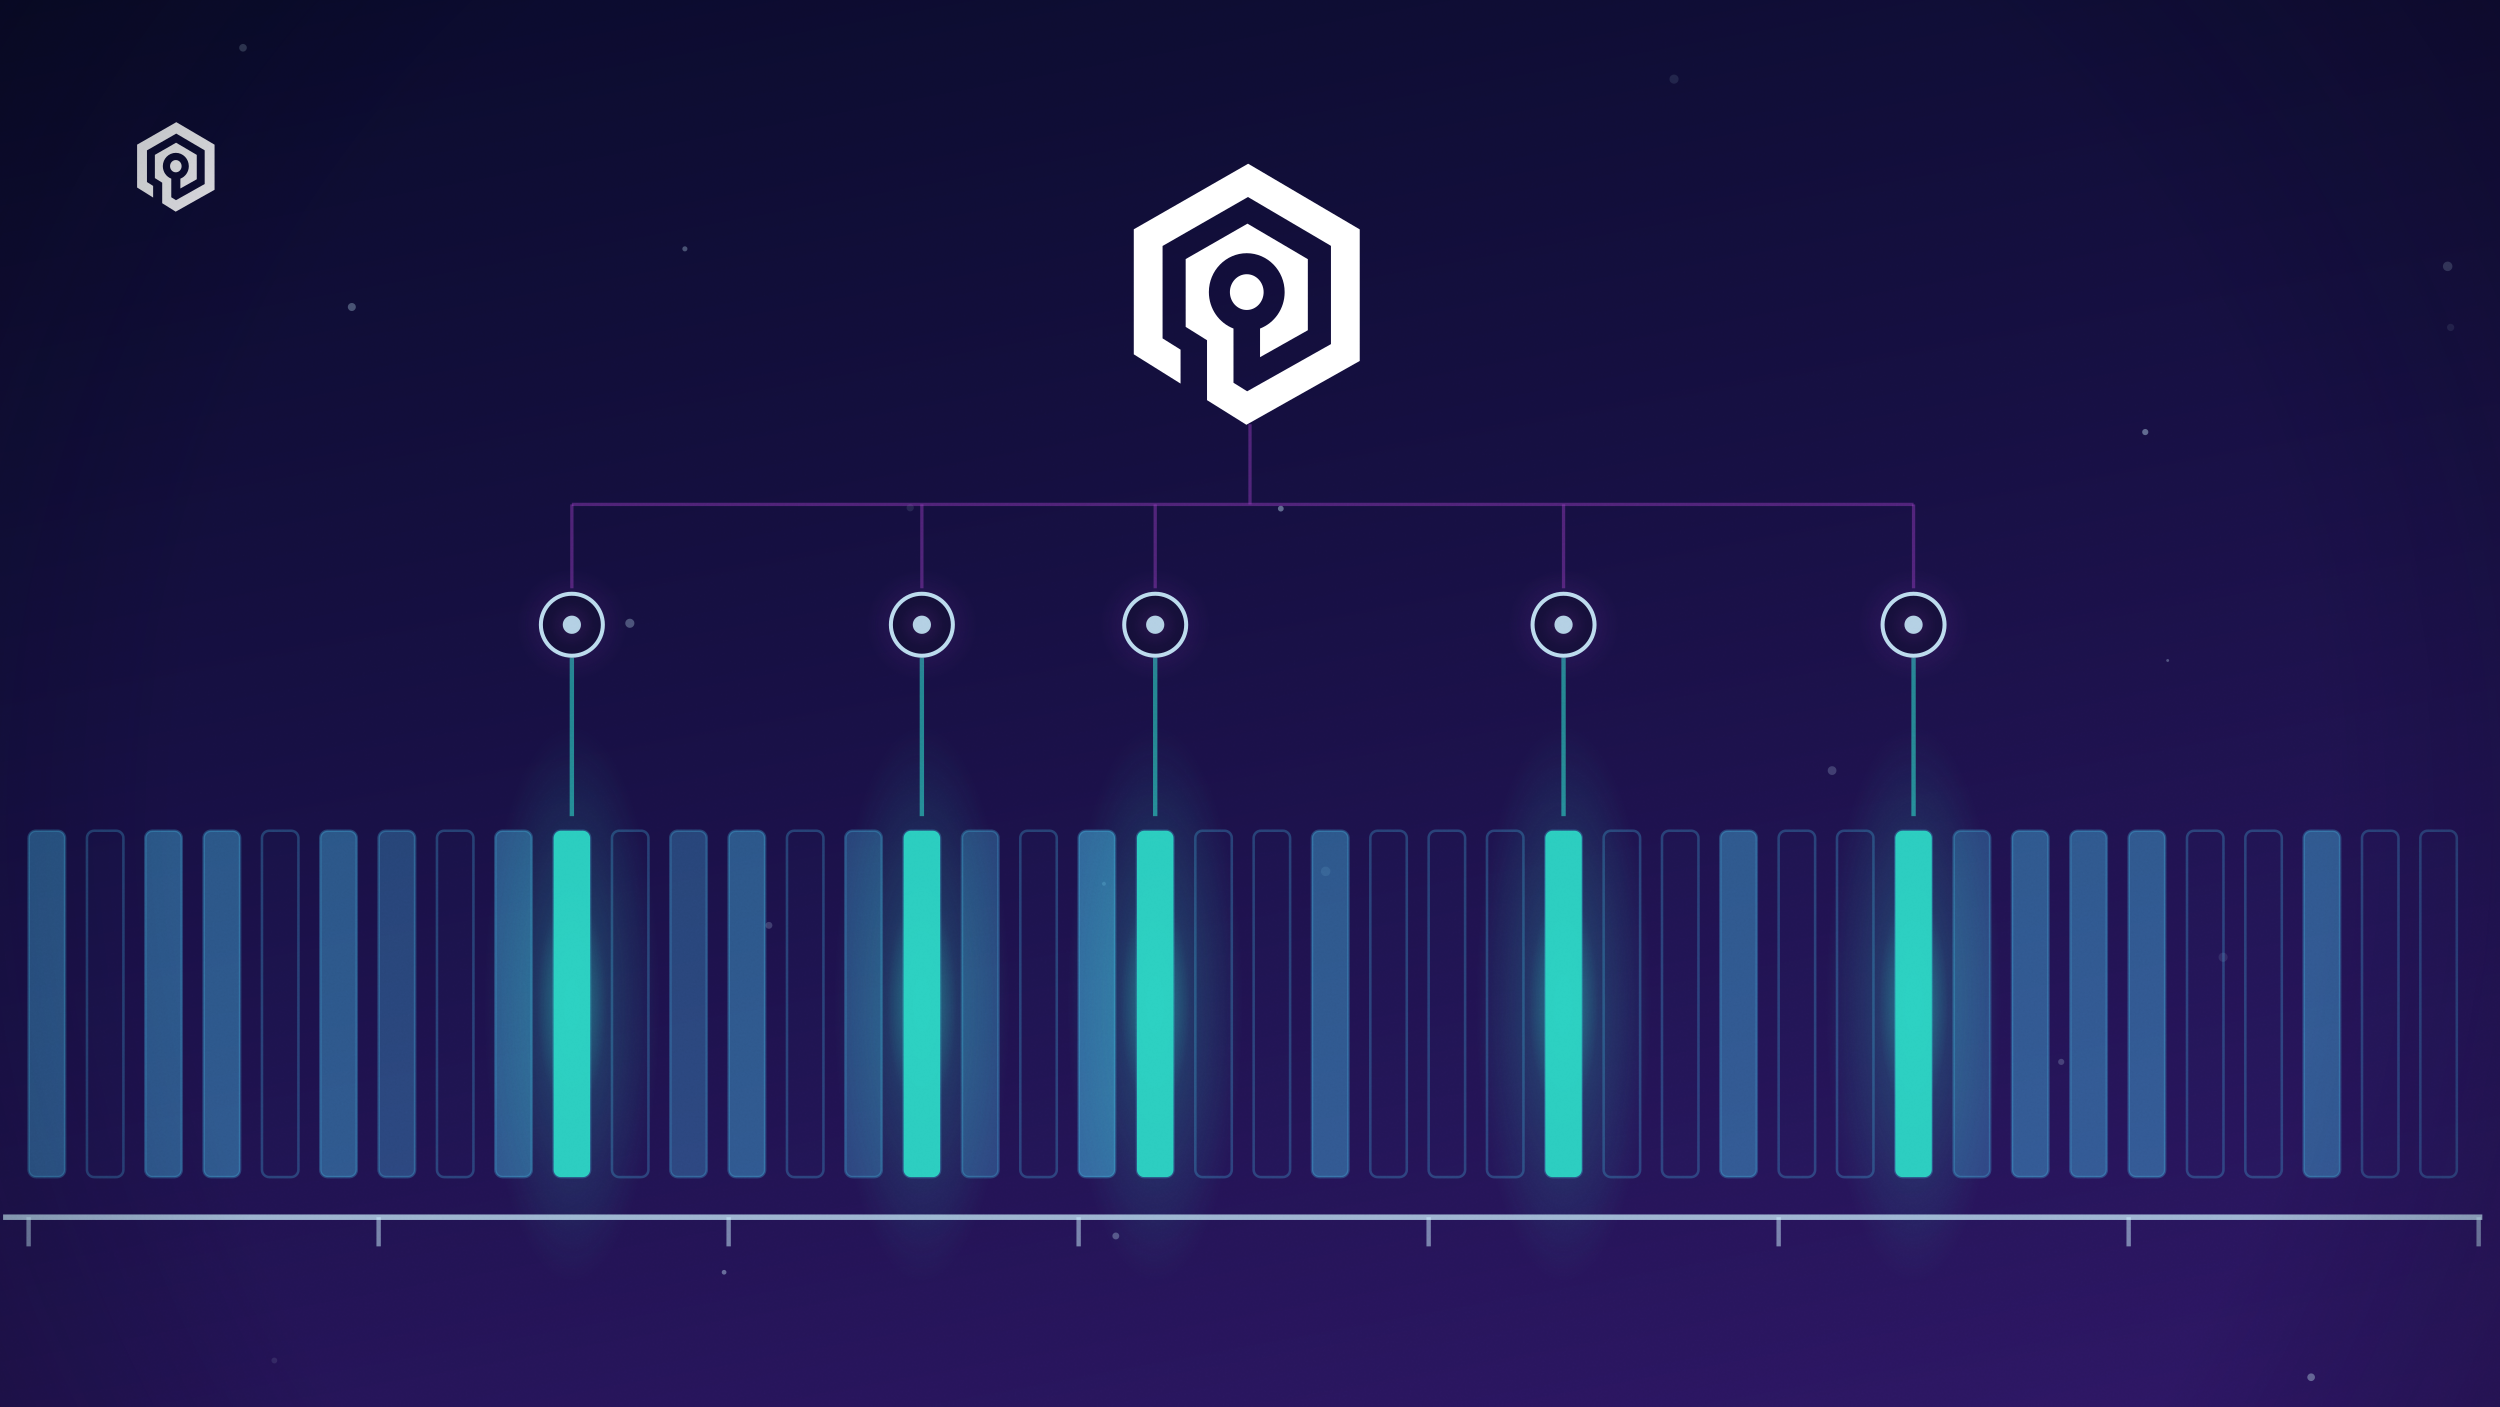
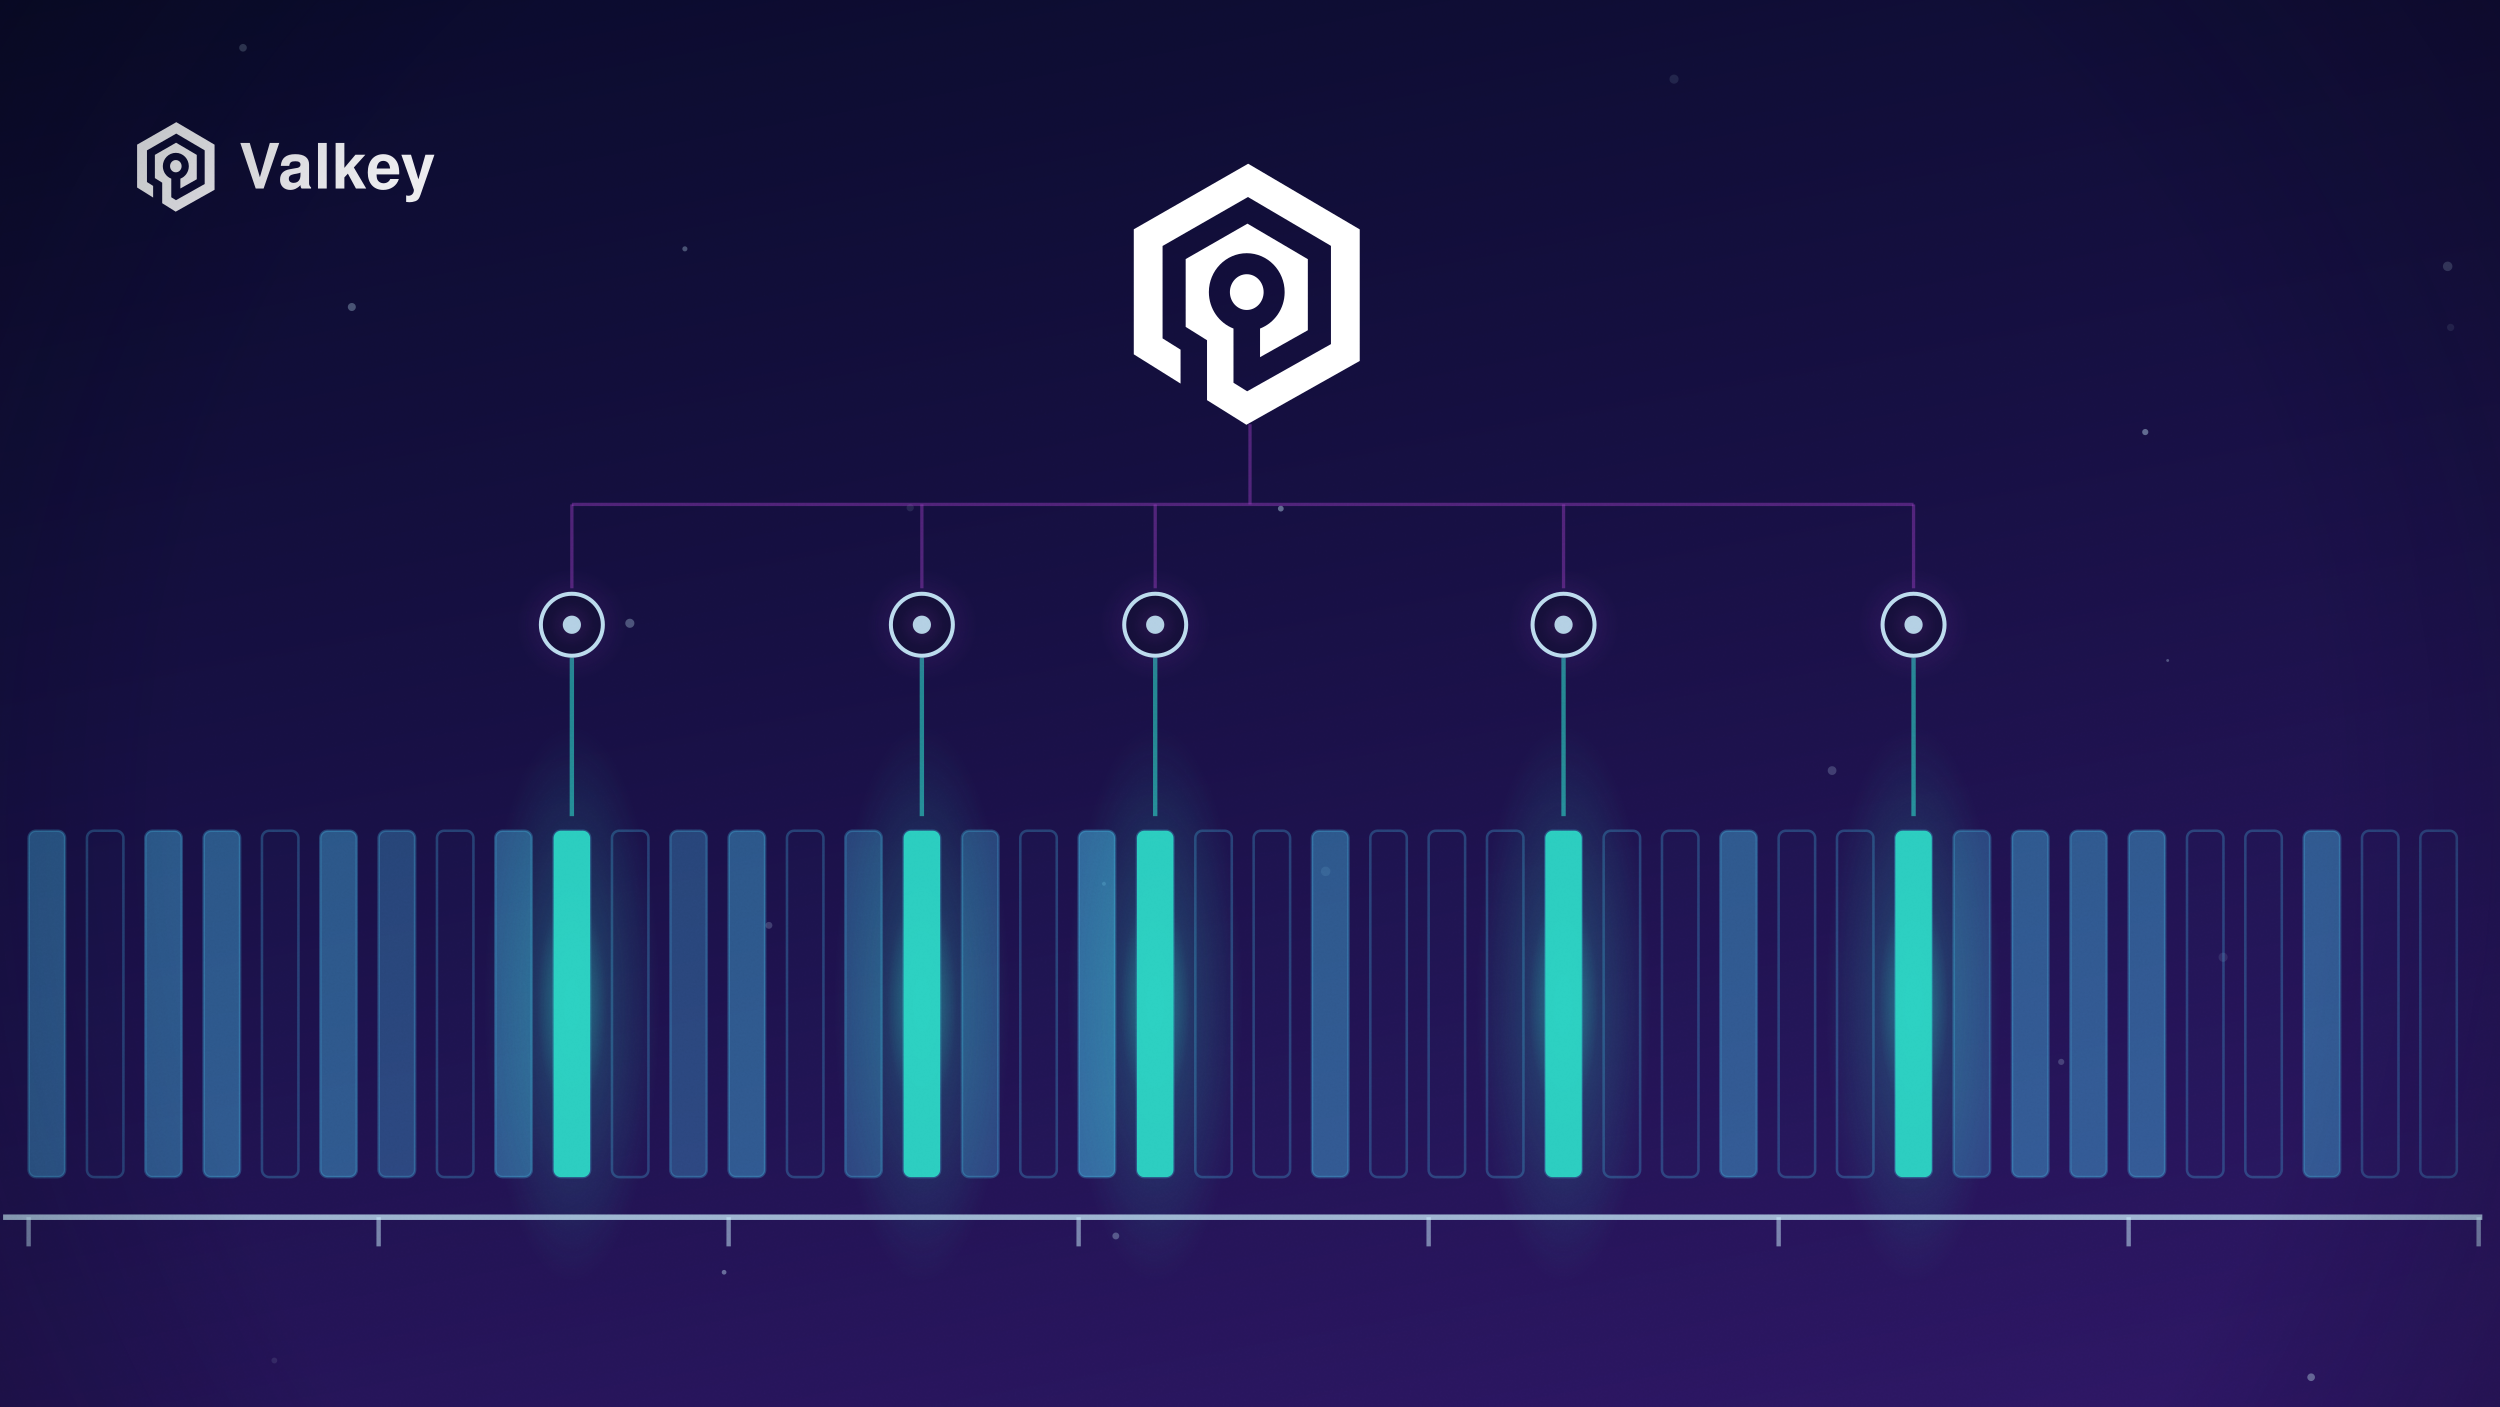
<svg xmlns="http://www.w3.org/2000/svg" width="1920" height="1080" viewBox="274.3 89.3 1371.4 771.4">
  <defs>
    <linearGradient id="sky" x1="0" y1="0" x2="0.32" y2="1">
      <stop offset="0" stop-color="#060A24" />
      <stop offset="0.48" stop-color="#171043" />
      <stop offset="1" stop-color="#301868" />
    </linearGradient>
    <radialGradient id="focus" gradientUnits="userSpaceOnUse" cx="960" cy="400" r="900">
      <stop offset="0" stop-color="#00A3E0" stop-opacity="0.42" />
      <stop offset="0.35" stop-color="#963CBD" stop-opacity="0.20" />
      <stop offset="1" stop-color="#963CBD" stop-opacity="0" />
    </radialGradient>
    <radialGradient id="vignette" gradientUnits="userSpaceOnUse" cx="960" cy="540" r="1180">
      <stop offset="0.5" stop-color="#03040F" stop-opacity="0" />
      <stop offset="1" stop-color="#03040F" stop-opacity="0.8" />
    </radialGradient>
    <radialGradient id="scrim">
      <stop offset="0" stop-color="#060A24" stop-opacity="0.72" />
      <stop offset="0.6" stop-color="#060A24" stop-opacity="0.45" />
      <stop offset="1" stop-color="#060A24" stop-opacity="0" />
    </radialGradient>
    <filter id="grain" x="0" y="0" width="100%" height="100%">
      <feTurbulence type="fractalNoise" baseFrequency="0.85" numOctaves="4" stitchTiles="stitch" />
      <feColorMatrix type="saturate" values="0" />
    </filter>
    <radialGradient id="h-cyan">
      <stop offset="0" stop-color="#46BDE9" stop-opacity="0.75" />
      <stop offset="0.4" stop-color="#46BDE9" stop-opacity="0.22" />
      <stop offset="1" stop-color="#46BDE9" stop-opacity="0" />
    </radialGradient>
    <radialGradient id="h-ice">
      <stop offset="0" stop-color="#CCF1FF" stop-opacity="0.75" />
      <stop offset="0.4" stop-color="#CCF1FF" stop-opacity="0.22" />
      <stop offset="1" stop-color="#CCF1FF" stop-opacity="0" />
    </radialGradient>
    <radialGradient id="h-mint">
      <stop offset="0" stop-color="#2CD5C4" stop-opacity="0.75" />
      <stop offset="0.4" stop-color="#2CD5C4" stop-opacity="0.22" />
      <stop offset="1" stop-color="#2CD5C4" stop-opacity="0" />
    </radialGradient>
    <radialGradient id="h-coral">
      <stop offset="0" stop-color="#F65275" stop-opacity="0.75" />
      <stop offset="0.4" stop-color="#F65275" stop-opacity="0.22" />
      <stop offset="1" stop-color="#F65275" stop-opacity="0" />
    </radialGradient>
    <radialGradient id="h-violet">
      <stop offset="0" stop-color="#963CBD" stop-opacity="0.75" />
      <stop offset="0.4" stop-color="#963CBD" stop-opacity="0.22" />
      <stop offset="1" stop-color="#963CBD" stop-opacity="0" />
    </radialGradient>
    <radialGradient id="h-gold">
      <stop offset="0" stop-color="#FFB81C" stop-opacity="0.75" />
      <stop offset="0.4" stop-color="#FFB81C" stop-opacity="0.22" />
      <stop offset="1" stop-color="#FFB81C" stop-opacity="0" />
    </radialGradient>
    <filter id="blur3" x="-70%" y="-70%" width="240%" height="240%">
      <feGaussianBlur stdDeviation="3" />
    </filter>
    <filter id="blur8" x="-70%" y="-70%" width="240%" height="240%">
      <feGaussianBlur stdDeviation="8" />
    </filter>
    <filter id="blur18" x="-70%" y="-70%" width="240%" height="240%">
      <feGaussianBlur stdDeviation="18" />
    </filter>
    <filter id="blur40" x="-70%" y="-70%" width="240%" height="240%">
      <feGaussianBlur stdDeviation="40" />
    </filter>
  </defs>
  <rect width="1920" height="1080" fill="url(#sky)" />
  <g>
    <circle cx="1077.2" cy="79.6" r="2.5" fill="#CCF1FF" opacity="0.4" />
    <circle cx="433.8" cy="949.7" r="2.3" fill="#CCF1FF" opacity="0.3" />
    <circle cx="879.9" cy="574.1" r="1.1" fill="#CCF1FF" opacity="0.2" />
    <circle cx="407.6" cy="115.5" r="2.1" fill="#CCF1FF" opacity="0.2" />
    <circle cx="976.9" cy="368.3" r="1.6" fill="#CCF1FF" opacity="0.4" />
    <circle cx="1633.4" cy="81.3" r="2.2" fill="#CCF1FF" opacity="0.2" />
    <circle cx="1493.8" cy="614.4" r="2.5" fill="#CCF1FF" opacity="0.1" />
    <circle cx="1844.7" cy="473.7" r="0.9" fill="#CCF1FF" opacity="0.4" />
    <circle cx="1192.6" cy="132.7" r="2.5" fill="#CCF1FF" opacity="0.1" />
    <circle cx="1717.5" cy="631.7" r="2.3" fill="#CCF1FF" opacity="0.4" />
    <circle cx="255.4" cy="25.8" r="2.2" fill="#CCF1FF" opacity="0.2" />
    <circle cx="1764.4" cy="610.9" r="2.6" fill="#CCF1FF" opacity="0.1" />
    <circle cx="619.8" cy="431.2" r="2.5" fill="#CCF1FF" opacity="0.3" />
    <circle cx="886.4" cy="767.3" r="1.9" fill="#CCF1FF" opacity="0.3" />
    <circle cx="464.2" cy="23.8" r="1.2" fill="#CCF1FF" opacity="0.1" />
    <circle cx="1129" cy="45.9" r="1.1" fill="#CCF1FF" opacity="0.3" />
    <circle cx="732" cy="1065.4" r="2.6" fill="#CCF1FF" opacity="0.3" />
    <circle cx="1146" cy="1075.1" r="1.2" fill="#CCF1FF" opacity="0.3" />
    <circle cx="1405" cy="671.8" r="1.7" fill="#CCF1FF" opacity="0.2" />
    <circle cx="1001.5" cy="567.3" r="2.6" fill="#CCF1FF" opacity="0.1" />
    <circle cx="105.7" cy="1018.8" r="1.7" fill="#CCF1FF" opacity="0.3" />
    <circle cx="1771.3" cy="779.8" r="2.4" fill="#CCF1FF" opacity="0.2" />
    <circle cx="225.4" cy="181.4" r="2.6" fill="#CCF1FF" opacity="0.3" />
    <circle cx="424.8" cy="835.6" r="1.6" fill="#CCF1FF" opacity="0.1" />
    <circle cx="773.6" cy="367.8" r="2" fill="#CCF1FF" opacity="0.1" />
    <circle cx="642.9" cy="1016.4" r="1.7" fill="#CCF1FF" opacity="0.3" />
    <circle cx="1115.1" cy="53.7" r="0.8" fill="#CCF1FF" opacity="0.1" />
    <circle cx="1451.1" cy="326.3" r="1.7" fill="#CCF1FF" opacity="0.4" />
    <circle cx="760.2" cy="877.7" r="1.2" fill="#CCF1FF" opacity="0.3" />
    <circle cx="1820.8" cy="754.9" r="1.5" fill="#CCF1FF" opacity="0.2" />
    <circle cx="230.8" cy="290.3" r="1.1" fill="#CCF1FF" opacity="0.1" />
    <circle cx="671.5" cy="787.2" r="1.3" fill="#CCF1FF" opacity="0.4" />
    <circle cx="195.7" cy="836.6" r="2.2" fill="#CCF1FF" opacity="0.2" />
    <circle cx="72.3" cy="885.3" r="1.1" fill="#CCF1FF" opacity="0.2" />
    <circle cx="1279.3" cy="512" r="2.4" fill="#CCF1FF" opacity="0.2" />
    <circle cx="168.9" cy="786.8" r="1" fill="#CCF1FF" opacity="0.1" />
    <circle cx="138.4" cy="1019.9" r="0.9" fill="#CCF1FF" opacity="0.1" />
    <circle cx="696.1" cy="596.9" r="1.9" fill="#CCF1FF" opacity="0.2" />
    <circle cx="1463.4" cy="451.6" r="0.8" fill="#CCF1FF" opacity="0.3" />
    <circle cx="467.3" cy="257.7" r="2.2" fill="#CCF1FF" opacity="0.3" />
    <circle cx="328.4" cy="865" r="1.8" fill="#CCF1FF" opacity="0.3" />
    <circle cx="1617" cy="235.4" r="2.6" fill="#CCF1FF" opacity="0.2" />
    <circle cx="1716" cy="736.2" r="2.4" fill="#CCF1FF" opacity="0.1" />
    <circle cx="61.4" cy="32.5" r="1.6" fill="#CCF1FF" opacity="0.2" />
    <circle cx="1618.6" cy="268.9" r="2" fill="#CCF1FF" opacity="0.1" />
    <circle cx="1655.9" cy="543.7" r="1.4" fill="#CCF1FF" opacity="0.3" />
    <circle cx="1542.1" cy="844.8" r="2.1" fill="#CCF1FF" opacity="0.4" />
    <circle cx="76.6" cy="765.2" r="2.7" fill="#CCF1FF" opacity="0.4" />
    <circle cx="1619.3" cy="894.6" r="2.1" fill="#CCF1FF" opacity="0.1" />
    <circle cx="650" cy="225.8" r="1.4" fill="#CCF1FF" opacity="0.3" />
  </g>
  <g>
    <rect x="290" y="545" width="20" height="190" rx="4" fill="#00A3E0" fill-opacity="0.05" stroke="#46BDE9" stroke-width="1.4" opacity="0.28" />
    <rect x="322" y="545" width="20" height="190" rx="4" fill="#00A3E0" fill-opacity="0.05" stroke="#46BDE9" stroke-width="1.4" opacity="0.28" />
    <rect x="354" y="545" width="20" height="190" rx="4" fill="#00A3E0" fill-opacity="0.05" stroke="#46BDE9" stroke-width="1.4" opacity="0.28" />
    <rect x="386" y="545" width="20" height="190" rx="4" fill="#00A3E0" fill-opacity="0.05" stroke="#46BDE9" stroke-width="1.4" opacity="0.28" />
    <rect x="418" y="545" width="20" height="190" rx="4" fill="#00A3E0" fill-opacity="0.05" stroke="#46BDE9" stroke-width="1.4" opacity="0.28" />
    <rect x="450" y="545" width="20" height="190" rx="4" fill="#00A3E0" fill-opacity="0.05" stroke="#46BDE9" stroke-width="1.4" opacity="0.28" />
    <rect x="482" y="545" width="20" height="190" rx="4" fill="#00A3E0" fill-opacity="0.05" stroke="#46BDE9" stroke-width="1.4" opacity="0.28" />
    <rect x="514" y="545" width="20" height="190" rx="4" fill="#00A3E0" fill-opacity="0.05" stroke="#46BDE9" stroke-width="1.4" opacity="0.28" />
    <rect x="546" y="545" width="20" height="190" rx="4" fill="#00A3E0" fill-opacity="0.05" stroke="#46BDE9" stroke-width="1.4" opacity="0.28" />
    <rect x="578" y="545" width="20" height="190" rx="4" fill="#00A3E0" fill-opacity="0.05" stroke="#46BDE9" stroke-width="1.4" opacity="0.28" />
    <rect x="610" y="545" width="20" height="190" rx="4" fill="#00A3E0" fill-opacity="0.05" stroke="#46BDE9" stroke-width="1.4" opacity="0.28" />
    <rect x="642" y="545" width="20" height="190" rx="4" fill="#00A3E0" fill-opacity="0.05" stroke="#46BDE9" stroke-width="1.4" opacity="0.28" />
    <rect x="674" y="545" width="20" height="190" rx="4" fill="#00A3E0" fill-opacity="0.05" stroke="#46BDE9" stroke-width="1.4" opacity="0.28" />
    <rect x="706" y="545" width="20" height="190" rx="4" fill="#00A3E0" fill-opacity="0.05" stroke="#46BDE9" stroke-width="1.4" opacity="0.28" />
    <rect x="738" y="545" width="20" height="190" rx="4" fill="#00A3E0" fill-opacity="0.05" stroke="#46BDE9" stroke-width="1.4" opacity="0.28" />
    <rect x="770" y="545" width="20" height="190" rx="4" fill="#00A3E0" fill-opacity="0.05" stroke="#46BDE9" stroke-width="1.4" opacity="0.28" />
    <rect x="802" y="545" width="20" height="190" rx="4" fill="#00A3E0" fill-opacity="0.05" stroke="#46BDE9" stroke-width="1.4" opacity="0.28" />
    <rect x="834" y="545" width="20" height="190" rx="4" fill="#00A3E0" fill-opacity="0.05" stroke="#46BDE9" stroke-width="1.4" opacity="0.28" />
    <rect x="866" y="545" width="20" height="190" rx="4" fill="#00A3E0" fill-opacity="0.05" stroke="#46BDE9" stroke-width="1.4" opacity="0.28" />
    <rect x="898" y="545" width="20" height="190" rx="4" fill="#00A3E0" fill-opacity="0.05" stroke="#46BDE9" stroke-width="1.4" opacity="0.28" />
    <rect x="930" y="545" width="20" height="190" rx="4" fill="#00A3E0" fill-opacity="0.05" stroke="#46BDE9" stroke-width="1.4" opacity="0.28" />
    <rect x="962" y="545" width="20" height="190" rx="4" fill="#00A3E0" fill-opacity="0.05" stroke="#46BDE9" stroke-width="1.4" opacity="0.28" />
    <rect x="994" y="545" width="20" height="190" rx="4" fill="#00A3E0" fill-opacity="0.05" stroke="#46BDE9" stroke-width="1.4" opacity="0.28" />
    <rect x="1026" y="545" width="20" height="190" rx="4" fill="#00A3E0" fill-opacity="0.05" stroke="#46BDE9" stroke-width="1.4" opacity="0.28" />
    <rect x="1058" y="545" width="20" height="190" rx="4" fill="#00A3E0" fill-opacity="0.05" stroke="#46BDE9" stroke-width="1.4" opacity="0.28" />
    <rect x="1090" y="545" width="20" height="190" rx="4" fill="#00A3E0" fill-opacity="0.05" stroke="#46BDE9" stroke-width="1.4" opacity="0.28" />
    <rect x="1122" y="545" width="20" height="190" rx="4" fill="#00A3E0" fill-opacity="0.05" stroke="#46BDE9" stroke-width="1.4" opacity="0.28" />
    <rect x="1154" y="545" width="20" height="190" rx="4" fill="#00A3E0" fill-opacity="0.05" stroke="#46BDE9" stroke-width="1.4" opacity="0.28" />
    <rect x="1186" y="545" width="20" height="190" rx="4" fill="#00A3E0" fill-opacity="0.05" stroke="#46BDE9" stroke-width="1.4" opacity="0.28" />
    <rect x="1218" y="545" width="20" height="190" rx="4" fill="#00A3E0" fill-opacity="0.05" stroke="#46BDE9" stroke-width="1.4" opacity="0.28" />
    <rect x="1250" y="545" width="20" height="190" rx="4" fill="#00A3E0" fill-opacity="0.05" stroke="#46BDE9" stroke-width="1.4" opacity="0.28" />
    <rect x="1282" y="545" width="20" height="190" rx="4" fill="#00A3E0" fill-opacity="0.05" stroke="#46BDE9" stroke-width="1.4" opacity="0.28" />
    <rect x="1314" y="545" width="20" height="190" rx="4" fill="#00A3E0" fill-opacity="0.05" stroke="#46BDE9" stroke-width="1.4" opacity="0.28" />
    <rect x="1346" y="545" width="20" height="190" rx="4" fill="#00A3E0" fill-opacity="0.05" stroke="#46BDE9" stroke-width="1.4" opacity="0.28" />
    <rect x="1378" y="545" width="20" height="190" rx="4" fill="#00A3E0" fill-opacity="0.05" stroke="#46BDE9" stroke-width="1.4" opacity="0.28" />
    <rect x="1410" y="545" width="20" height="190" rx="4" fill="#00A3E0" fill-opacity="0.05" stroke="#46BDE9" stroke-width="1.4" opacity="0.28" />
    <rect x="1442" y="545" width="20" height="190" rx="4" fill="#00A3E0" fill-opacity="0.05" stroke="#46BDE9" stroke-width="1.4" opacity="0.28" />
    <rect x="1474" y="545" width="20" height="190" rx="4" fill="#00A3E0" fill-opacity="0.05" stroke="#46BDE9" stroke-width="1.4" opacity="0.28" />
    <rect x="1506" y="545" width="20" height="190" rx="4" fill="#00A3E0" fill-opacity="0.05" stroke="#46BDE9" stroke-width="1.4" opacity="0.28" />
    <rect x="1538" y="545" width="20" height="190" rx="4" fill="#00A3E0" fill-opacity="0.05" stroke="#46BDE9" stroke-width="1.4" opacity="0.28" />
    <rect x="1570" y="545" width="20" height="190" rx="4" fill="#00A3E0" fill-opacity="0.05" stroke="#46BDE9" stroke-width="1.4" opacity="0.28" />
    <rect x="1602" y="545" width="20" height="190" rx="4" fill="#00A3E0" fill-opacity="0.05" stroke="#46BDE9" stroke-width="1.4" opacity="0.28" />
  </g>
  <g>
    <rect x="290" y="545" width="20" height="190" rx="4" fill="#46BDE9" opacity="0.4" />
    <rect x="354" y="545" width="20" height="190" rx="4" fill="#46BDE9" opacity="0.4" />
    <rect x="386" y="545" width="20" height="190" rx="4" fill="#46BDE9" opacity="0.4" />
    <rect x="450" y="545" width="20" height="190" rx="4" fill="#46BDE9" opacity="0.4" />
    <rect x="482" y="545" width="20" height="190" rx="4" fill="#46BDE9" opacity="0.3" />
    <rect x="546" y="545" width="20" height="190" rx="4" fill="#46BDE9" opacity="0.4" />
    <rect x="642" y="545" width="20" height="190" rx="4" fill="#46BDE9" opacity="0.3" />
    <rect x="674" y="545" width="20" height="190" rx="4" fill="#46BDE9" opacity="0.4" />
    <rect x="738" y="545" width="20" height="190" rx="4" fill="#46BDE9" opacity="0.3" />
    <rect x="802" y="545" width="20" height="190" rx="4" fill="#46BDE9" opacity="0.3" />
    <rect x="866" y="545" width="20" height="190" rx="4" fill="#46BDE9" opacity="0.5" />
    <rect x="994" y="545" width="20" height="190" rx="4" fill="#46BDE9" opacity="0.4" />
    <rect x="1218" y="545" width="20" height="190" rx="4" fill="#46BDE9" opacity="0.4" />
    <rect x="1346" y="545" width="20" height="190" rx="4" fill="#46BDE9" opacity="0.3" />
    <rect x="1378" y="545" width="20" height="190" rx="4" fill="#46BDE9" opacity="0.4" />
    <rect x="1410" y="545" width="20" height="190" rx="4" fill="#46BDE9" opacity="0.4" />
    <rect x="1442" y="545" width="20" height="190" rx="4" fill="#46BDE9" opacity="0.4" />
    <rect x="1538" y="545" width="20" height="190" rx="4" fill="#46BDE9" opacity="0.4" />
  </g>
  <g>
    <line x1="960" y1="322" x2="960" y2="366" stroke="#963CBD" stroke-width="1.8" opacity="0.45" />
    <line x1="588" y1="366" x2="1324" y2="366" stroke="#963CBD" stroke-width="1.8" opacity="0.45" />
  </g>
  <g>
    <line x1="588" y1="366" x2="588" y2="412" stroke="#963CBD" stroke-width="1.8" opacity="0.45" />
    <line x1="780" y1="366" x2="780" y2="412" stroke="#963CBD" stroke-width="1.8" opacity="0.45" />
    <line x1="908" y1="366" x2="908" y2="412" stroke="#963CBD" stroke-width="1.8" opacity="0.45" />
    <line x1="1132" y1="366" x2="1132" y2="412" stroke="#963CBD" stroke-width="1.8" opacity="0.45" />
    <line x1="1324" y1="366" x2="1324" y2="412" stroke="#963CBD" stroke-width="1.8" opacity="0.45" />
  </g>
  <g>
    <line x1="588" y1="450" x2="588" y2="537" stroke="#2CD5C4" stroke-width="2.4" opacity="0.6" />
    <line x1="780" y1="450" x2="780" y2="537" stroke="#2CD5C4" stroke-width="2.4" opacity="0.6" />
    <line x1="908" y1="450" x2="908" y2="537" stroke="#2CD5C4" stroke-width="2.4" opacity="0.6" />
    <line x1="1132" y1="450" x2="1132" y2="537" stroke="#2CD5C4" stroke-width="2.4" opacity="0.6" />
    <line x1="1324" y1="450" x2="1324" y2="537" stroke="#2CD5C4" stroke-width="2.4" opacity="0.6" />
  </g>
  <g>
    <ellipse cx="588" cy="640" rx="48" ry="152" fill="url(#h-mint)" opacity="0.8" />
    <rect x="578" y="545" width="20" height="190" rx="4" fill="#2CD5C4" opacity="0.95" />
    <ellipse cx="780" cy="640" rx="48" ry="152" fill="url(#h-mint)" opacity="0.8" />
    <rect x="770" y="545" width="20" height="190" rx="4" fill="#2CD5C4" opacity="0.95" />
    <ellipse cx="908" cy="640" rx="48" ry="152" fill="url(#h-mint)" opacity="0.8" />
    <rect x="898" y="545" width="20" height="190" rx="4" fill="#2CD5C4" opacity="0.95" />
    <ellipse cx="1132" cy="640" rx="48" ry="152" fill="url(#h-mint)" opacity="0.8" />
    <rect x="1122" y="545" width="20" height="190" rx="4" fill="#2CD5C4" opacity="0.95" />
    <ellipse cx="1324" cy="640" rx="48" ry="152" fill="url(#h-mint)" opacity="0.8" />
    <rect x="1314" y="545" width="20" height="190" rx="4" fill="#2CD5C4" opacity="0.95" />
  </g>
  <g>
    <circle cx="588" cy="432" r="30" fill="url(#h-violet)" opacity="0.55" />
    <circle cx="588" cy="432" r="17" fill="#060A24" fill-opacity="0.55" stroke="#CCF1FF" stroke-width="2.2" opacity="0.9" />
    <circle cx="588" cy="432" r="5" fill="#CCF1FF" opacity="0.85" />
    <circle cx="780" cy="432" r="30" fill="url(#h-violet)" opacity="0.55" />
    <circle cx="780" cy="432" r="17" fill="#060A24" fill-opacity="0.55" stroke="#CCF1FF" stroke-width="2.2" opacity="0.9" />
    <circle cx="780" cy="432" r="5" fill="#CCF1FF" opacity="0.85" />
    <circle cx="908" cy="432" r="30" fill="url(#h-violet)" opacity="0.55" />
    <circle cx="908" cy="432" r="17" fill="#060A24" fill-opacity="0.55" stroke="#CCF1FF" stroke-width="2.2" opacity="0.9" />
    <circle cx="908" cy="432" r="5" fill="#CCF1FF" opacity="0.85" />
    <circle cx="1132" cy="432" r="30" fill="url(#h-violet)" opacity="0.55" />
    <circle cx="1132" cy="432" r="17" fill="#060A24" fill-opacity="0.55" stroke="#CCF1FF" stroke-width="2.2" opacity="0.9" />
    <circle cx="1132" cy="432" r="5" fill="#CCF1FF" opacity="0.85" />
    <circle cx="1324" cy="432" r="30" fill="url(#h-violet)" opacity="0.55" />
    <circle cx="1324" cy="432" r="17" fill="#060A24" fill-opacity="0.55" stroke="#CCF1FF" stroke-width="2.2" opacity="0.9" />
    <circle cx="1324" cy="432" r="5" fill="#CCF1FF" opacity="0.85" />
  </g>
  <line x1="276" y1="757" x2="1636" y2="757" stroke="#CCF1FF" stroke-width="3" opacity="0.72" />
  <g>
    <line x1="290" y1="757" x2="290" y2="773" stroke="#CCF1FF" stroke-width="2.4" opacity="0.5" />
    <line x1="482" y1="757" x2="482" y2="773" stroke="#CCF1FF" stroke-width="2.4" opacity="0.5" />
    <line x1="674" y1="757" x2="674" y2="773" stroke="#CCF1FF" stroke-width="2.4" opacity="0.5" />
    <line x1="866" y1="757" x2="866" y2="773" stroke="#CCF1FF" stroke-width="2.4" opacity="0.5" />
    <line x1="1058" y1="757" x2="1058" y2="773" stroke="#CCF1FF" stroke-width="2.4" opacity="0.5" />
    <line x1="1250" y1="757" x2="1250" y2="773" stroke="#CCF1FF" stroke-width="2.4" opacity="0.5" />
    <line x1="1442" y1="757" x2="1442" y2="773" stroke="#CCF1FF" stroke-width="2.4" opacity="0.5" />
    <line x1="1634" y1="757" x2="1634" y2="773" stroke="#CCF1FF" stroke-width="2.4" opacity="0.5" />
  </g>
  <g>
    <g transform="translate(894.2 175) scale(2.0548)">
      <path d="M 13.482 60.695 L 0.998 52.884 L 0.998 19.503 L 31.528 2.001 L 61.318 19.532 L 61.318 54.645 L 31.055 71.689 L 20.548 65.116 L 20.548 51.041 L 20.548 49.12 L 14.852 45.556 L 14.852 27.453 L 31.346 17.997 L 47.464 27.482 L 47.464 46.451 L 34.703 53.638 L 34.703 45.999 C 38.529 44.526 41.274 40.739 41.274 36.27 C 41.274 30.511 36.713 25.884 31.158 25.884 C 25.603 25.884 21.042 30.511 21.042 36.27 C 21.042 40.739 23.787 44.526 27.612 45.999 L 27.612 60.474 L 31.261 62.756 L 53.635 50.155 L 53.635 23.925 L 31.477 10.885 L 8.681 23.954 L 8.681 48.629 L 13.482 51.633 L 13.482 60.695 Z M 31.158 31.498 C 33.672 31.498 35.66 33.664 35.66 36.27 C 35.66 38.877 33.672 41.043 31.158 41.043 C 28.644 41.043 26.656 38.877 26.656 36.27 C 26.656 33.664 28.644 31.498 31.158 31.498 Z" fill="#FFFFFF" fill-rule="evenodd" />
    </g>
  </g>
  <g opacity="0.92">
    <g transform="translate(348.8 154.9) scale(0.7045)">
      <path d="M 13.482 60.695 L 0.998 52.884 L 0.998 19.503 L 31.528 2.001 L 61.318 19.532 L 61.318 54.645 L 31.055 71.689 L 20.548 65.116 L 20.548 51.041 L 20.548 49.12 L 14.852 45.556 L 14.852 27.453 L 31.346 17.997 L 47.464 27.482 L 47.464 46.451 L 34.703 53.638 L 34.703 45.999 C 38.529 44.526 41.274 40.739 41.274 36.27 C 41.274 30.511 36.713 25.884 31.158 25.884 C 25.603 25.884 21.042 30.511 21.042 36.27 C 21.042 40.739 23.787 44.526 27.612 45.999 L 27.612 60.474 L 31.261 62.756 L 53.635 50.155 L 53.635 23.925 L 31.477 10.885 L 8.681 23.954 L 8.681 48.629 L 13.482 51.633 L 13.482 60.695 Z M 31.158 31.498 C 33.672 31.498 35.66 33.664 35.66 36.27 C 35.66 38.877 33.672 41.043 31.158 41.043 C 28.644 41.043 26.656 38.877 26.656 36.27 C 26.656 33.664 28.644 31.498 31.158 31.498 Z" fill="#FFFFFF" fill-rule="evenodd" />
    </g>
+     <text x="405.3" y="192.7" fill="#FFFFFF" font-family="Helvetica Neue, Helvetica, Arial, sans-serif" font-size="34.3" font-weight="600" letter-spacing="0.4">Valkey</text>
  </g>
  <rect width="1920" height="1080" fill="url(#vignette)" />
  <rect width="1920" height="1080" filter="url(#grain)" opacity="0.055" style="mix-blend-mode:overlay" />
</svg>
